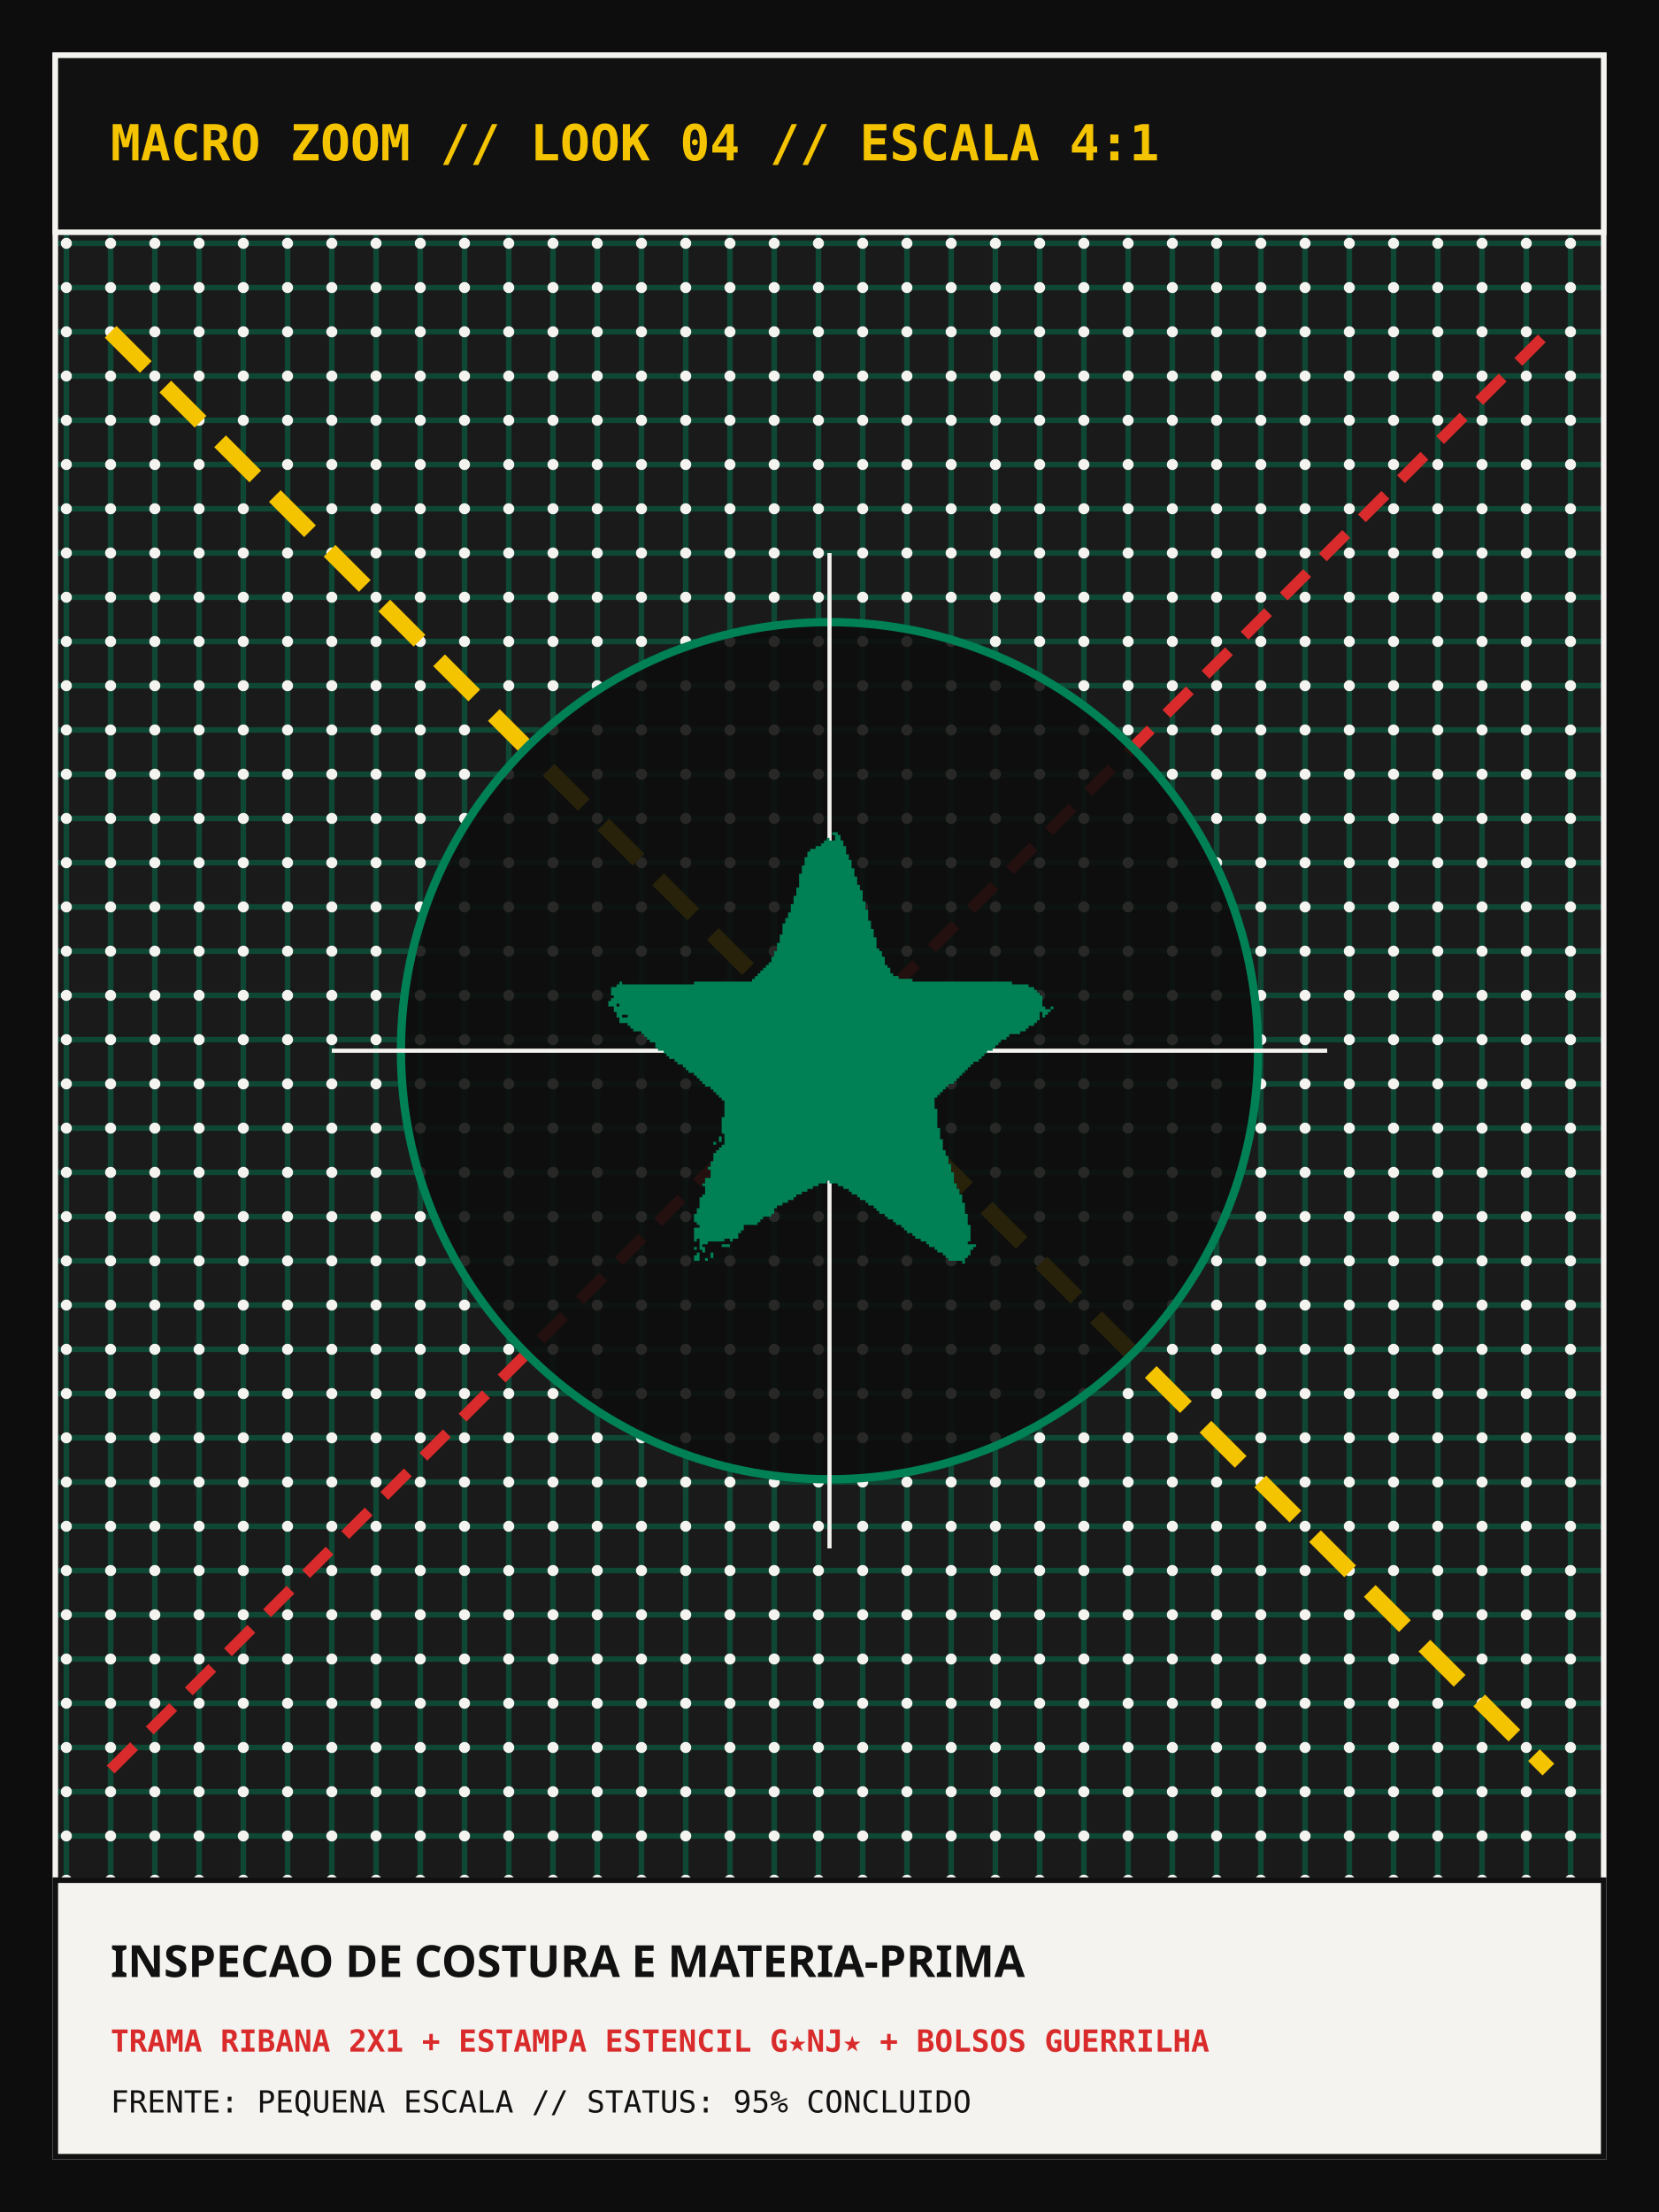
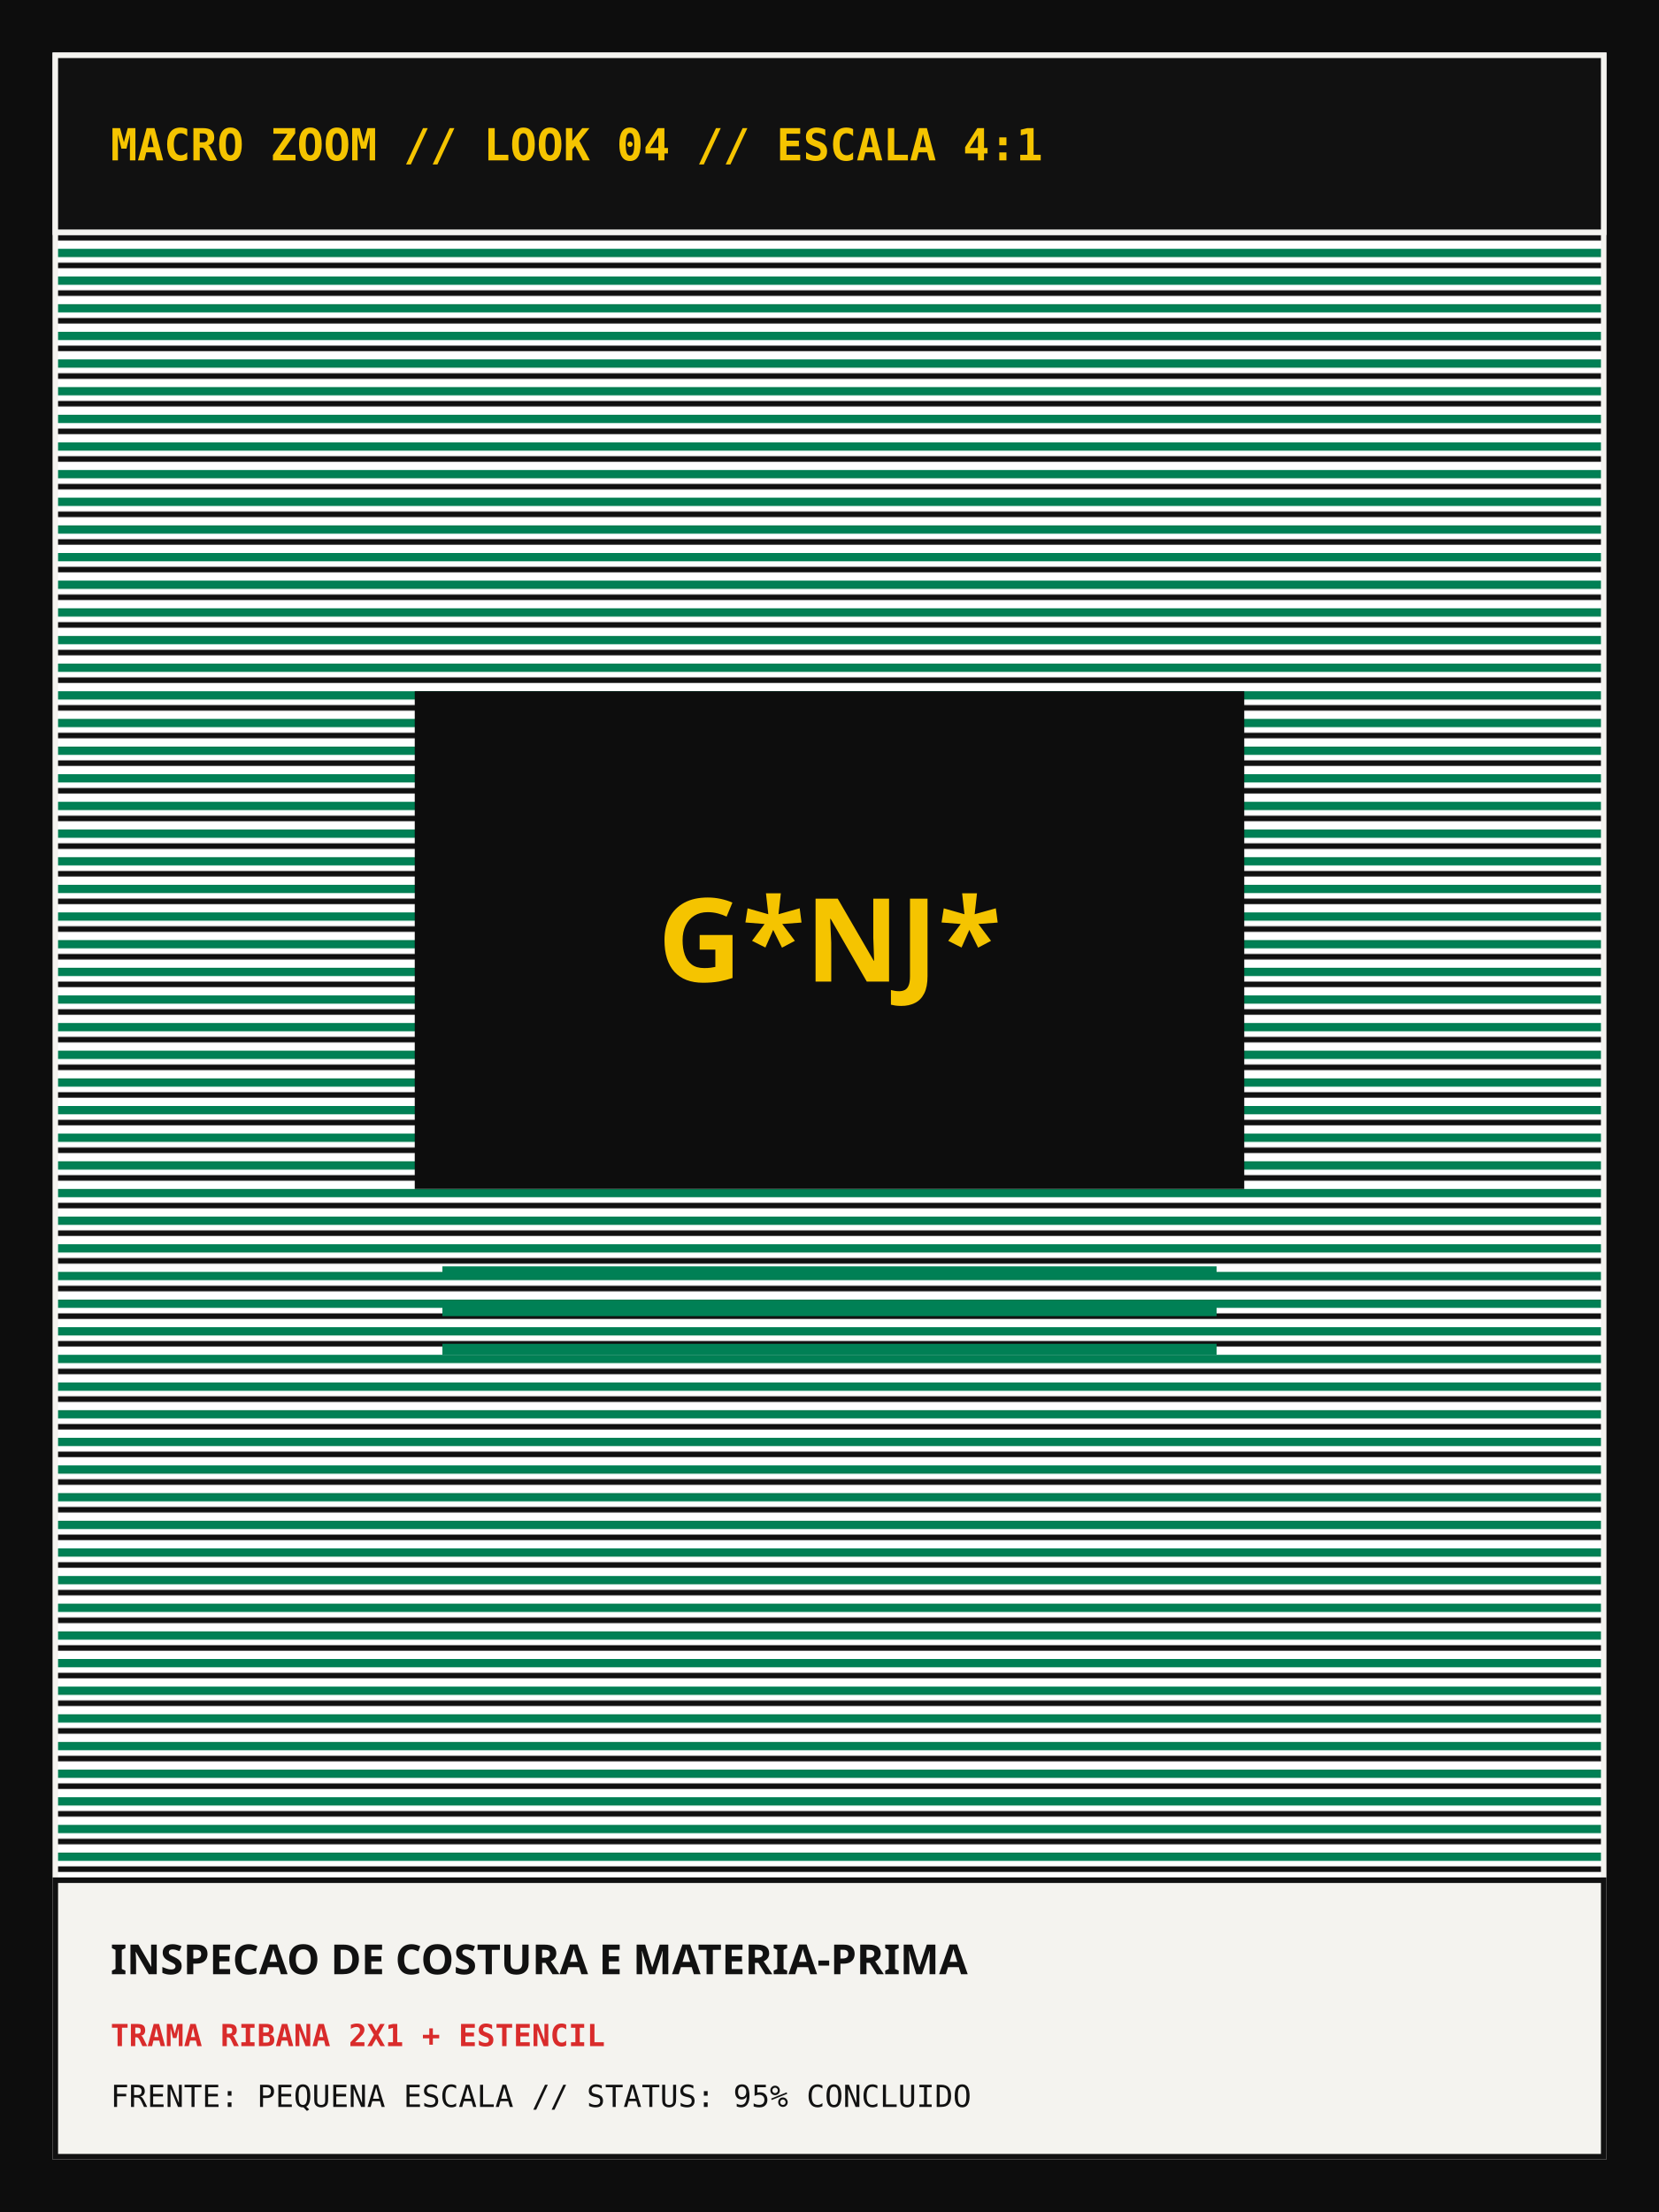
- <svg xmlns="http://www.w3.org/2000/svg" viewBox="0 0 600 800" aria-label="LOOK 04 - SHORT GUERRILHA + REGATINHA GANJA STAR (Zoom Macro)">
+ <svg xmlns="http://www.w3.org/2000/svg" viewBox="0 0 600 800" aria-label="LOOK 04 macro">
  <defs>
-     <pattern id="weave-04" width="16" height="16" patternUnits="userSpaceOnUse">
-       <rect width="16" height="16" fill="#1A1A1A" />
-       <path d="M0,8 L16,8 M8,0 L8,16" stroke="#008055" stroke-width="2" stroke-opacity="0.45" />
-       <circle cx="8" cy="8" r="2" fill="#F4F3EF" />
+     <pattern id="tex-04" width="8" height="10" patternUnits="userSpaceOnUse">
+       <rect width="8" height="10" fill="#FFFFFF" />
+       <rect x="0" y="0" width="8" height="3" fill="#008055" />
+       <rect x="0" y="5" width="8" height="2" fill="#111111" />
    </pattern>
  </defs>
  <rect width="600" height="800" fill="#0D0D0D" />
-   <rect x="20" y="20" width="560" height="760" fill="url(#weave-04)" stroke="#F4F3EF" stroke-width="2" />
-   <line x1="40" y1="120" x2="560" y2="640" stroke="#F5C400" stroke-width="6" stroke-dasharray="18,10" />
-   <line x1="40" y1="640" x2="560" y2="120" stroke="#D92B2B" stroke-width="4" stroke-dasharray="12,8" />
-   <circle cx="300" cy="380" r="155" fill="#0D0D0D" fill-opacity="0.88" stroke="#008055" stroke-width="3" />
-   <line x1="120" y1="380" x2="480" y2="380" stroke="#F4F3EF" stroke-width="1.5" />
-   <line x1="300" y1="200" x2="300" y2="560" stroke="#F4F3EF" stroke-width="1.5" />
-   <g transform="translate(218, 300) scale(1.0)" fill="#008055">
-     <svg viewBox="258 257 163 157" width="163" height="157">
-       <path d="M341,258L343,258L343,259L344,259L344,261L345,261L345,263L346,263L346,266L347,266L347,268L348,268L348,271L349,271L349,274L350,274L350,277L351,277L351,279L352,279L352,283L353,283L353,286L354,286L354,290L355,290L355,293L356,293L356,296L357,296L357,300L358,300L358,301L359,301L359,303L360,303L360,306L361,306L361,307L362,307L362,309L363,309L363,310L365,310L365,311L370,311L370,312L406,312L406,313L412,313L412,314L414,314L414,315L415,315L415,316L416,316L416,317L417,317L417,321L418,321L418,322L420,322L420,323L419,323L419,324L418,324L418,325L417,325L417,323L416,323L416,326L415,326L415,327L414,327L414,328L412,328L412,329L411,329L411,330L409,330L409,331L405,331L405,332L404,332L404,333L402,333L402,334L401,334L401,335L400,335L400,336L399,336L399,337L397,337L397,338L396,338L396,339L395,339L395,340L394,340L394,341L392,341L392,342L391,342L391,343L390,343L390,344L389,344L389,345L388,345L388,346L387,346L387,347L386,347L386,348L385,348L385,349L383,349L383,350L382,350L382,351L381,351L381,352L380,352L380,353L379,353L379,354L378,354L378,358L379,358L379,365L380,365L380,369L381,369L381,373L382,373L382,375L383,375L383,378L384,378L384,381L385,381L385,385L386,385L386,387L387,387L387,389L388,389L388,392L389,392L389,396L390,396L390,400L391,400L391,406L390,406L390,407L393,407L393,408L392,408L392,409L391,409L391,411L390,411L390,412L389,412L389,414L388,414L388,413L383,413L383,412L382,412L382,411L381,411L381,410L379,410L379,409L378,409L378,408L376,408L376,407L375,407L375,406L373,406L373,405L371,405L371,404L370,404L370,403L368,403L368,402L367,402L367,401L366,401L366,400L364,400L364,399L363,399L363,398L361,398L361,397L360,397L360,396L358,396L358,395L357,395L357,394L356,394L356,393L354,393L354,392L353,392L353,391L351,391L351,390L350,390L350,389L348,389L348,388L347,388L347,387L345,387L345,386L343,386L343,385L340,385L340,384L339,384L339,385L336,385L336,386L334,386L334,387L332,387L332,388L330,388L330,389L328,389L328,390L327,390L327,391L325,391L325,392L323,392L323,393L321,393L321,394L320,394L320,396L319,396L319,397L316,397L316,398L315,398L315,399L314,399L314,400L309,400L309,402L308,402L308,403L307,403L307,405L305,405L305,406L304,406L304,405L302,405L302,406L296,406L296,407L294,407L294,408L295,408L295,410L294,410L294,409L293,409L293,405L292,405L292,406L291,406L291,401L293,401L293,400L292,400L292,399L291,399L291,396L292,396L292,394L293,394L293,390L294,390L294,389L295,389L295,386L294,386L294,385L295,385L295,383L297,383L297,380L296,380L296,379L297,379L297,377L298,377L298,374L299,374L299,373L300,373L300,372L301,372L301,371L302,371L302,367L301,367L301,361L302,361L302,355L301,355L301,354L300,354L300,353L299,353L299,352L298,352L298,351L297,351L297,350L295,350L295,349L294,349L294,348L293,348L293,347L292,347L292,346L291,346L291,345L289,345L289,344L288,344L288,343L287,343L287,342L285,342L285,341L284,341L284,340L282,340L282,339L281,339L281,338L280,338L280,337L278,337L278,336L277,336L277,334L275,334L275,333L274,333L274,332L273,332L273,331L272,331L272,330L269,330L269,329L268,329L268,328L267,328L267,327L264,327L264,325L263,325L263,323L262,323L262,321L260,321L260,319L261,319L261,318L262,318L262,317L261,317L261,314L263,314L263,313L264,313L264,312L265,312L265,313L291,313L291,312L312,312L312,311L313,311L313,310L314,310L314,309L315,309L315,308L316,308L316,307L317,307L317,306L318,306L318,305L319,305L319,303L320,303L320,301L321,301L321,298L322,298L322,295L323,295L323,291L324,291L324,289L325,289L325,287L326,287L326,284L327,284L327,281L328,281L328,278L329,278L329,273L330,273L330,270L331,270L331,267L332,267L332,265L333,265L333,264L335,264L335,263L337,263L337,262L338,262L338,261L339,261L339,260L340,260L340,261L342,261L342,259L341,259Z M264,320L263,320L263,321L264,321Z M420,321L421,321L421,322L420,322Z M266,324L265,324L265,325L267,325L267,324Z M300,368L301,368L301,370L300,370L300,369Z M298,370L299,370L299,371L298,371Z M301,407L304,407L304,408L301,408Z M291,408L292,408L292,409L291,409Z M292,410L293,410L293,413L291,413L291,411L292,411Z M297,410L298,410L298,412L297,412L297,411Z M295,412L296,412L296,413L295,413Z" />
-     </svg>
-   </g>
+   <rect x="20" y="20" width="560" height="760" fill="url(#tex-04)" stroke="#F4F3EF" stroke-width="2" />
+   <rect x="150" y="250" width="300" height="180" fill="#0D0D0D" />
+   <text x="300" y="355" text-anchor="middle" font-family="Syne, sans-serif" font-size="42" font-weight="800" fill="#F5C400">G*NJ*</text>
+   <path d="M160,460 H440 M160,474 H440 M160,488 H440" stroke="#008055" stroke-width="4" />
  <rect x="20" y="20" width="560" height="64" fill="#111111" stroke="#F4F3EF" stroke-width="2" />
-   <text x="40" y="58" font-family="Space Mono, monospace" font-weight="700" font-size="18" fill="#F5C400">MACRO ZOOM // LOOK 04 // ESCALA 4:1</text>
+   <text x="40" y="58" font-family="Space Mono, monospace" font-weight="700" font-size="16" fill="#F5C400">MACRO ZOOM // LOOK 04 // ESCALA 4:1</text>
  <rect x="20" y="680" width="560" height="100" fill="#F4F3EF" stroke="#111111" stroke-width="2" />
-   <text x="40" y="715" font-family="Syne, sans-serif" font-weight="800" font-size="16" fill="#111111">INSPECAO DE COSTURA E MATERIA-PRIMA</text>
-   <text x="40" y="742" font-family="Space Mono, monospace" font-weight="700" font-size="11" fill="#D92B2B">TRAMA RIBANA 2X1 + ESTAMPA ESTENCIL G★NJ★ + BOLSOS GUERRILHA</text>
-   <text x="40" y="764" font-family="Space Mono, monospace" font-weight="400" font-size="11" fill="#111111">FRENTE: PEQUENA ESCALA // STATUS: 95% CONCLUIDO</text>
+   <text x="40" y="714" font-family="Syne, sans-serif" font-weight="800" font-size="15" fill="#111111">INSPECAO DE COSTURA E MATERIA-PRIMA</text>
+   <text x="40" y="740" font-family="Space Mono, monospace" font-weight="700" font-size="11" fill="#D92B2B">TRAMA RIBANA 2X1 + ESTENCIL</text>
+   <text x="40" y="762" font-family="Space Mono, monospace" font-size="11" fill="#111111">FRENTE: PEQUENA ESCALA // STATUS: 95% CONCLUIDO</text>
</svg>
